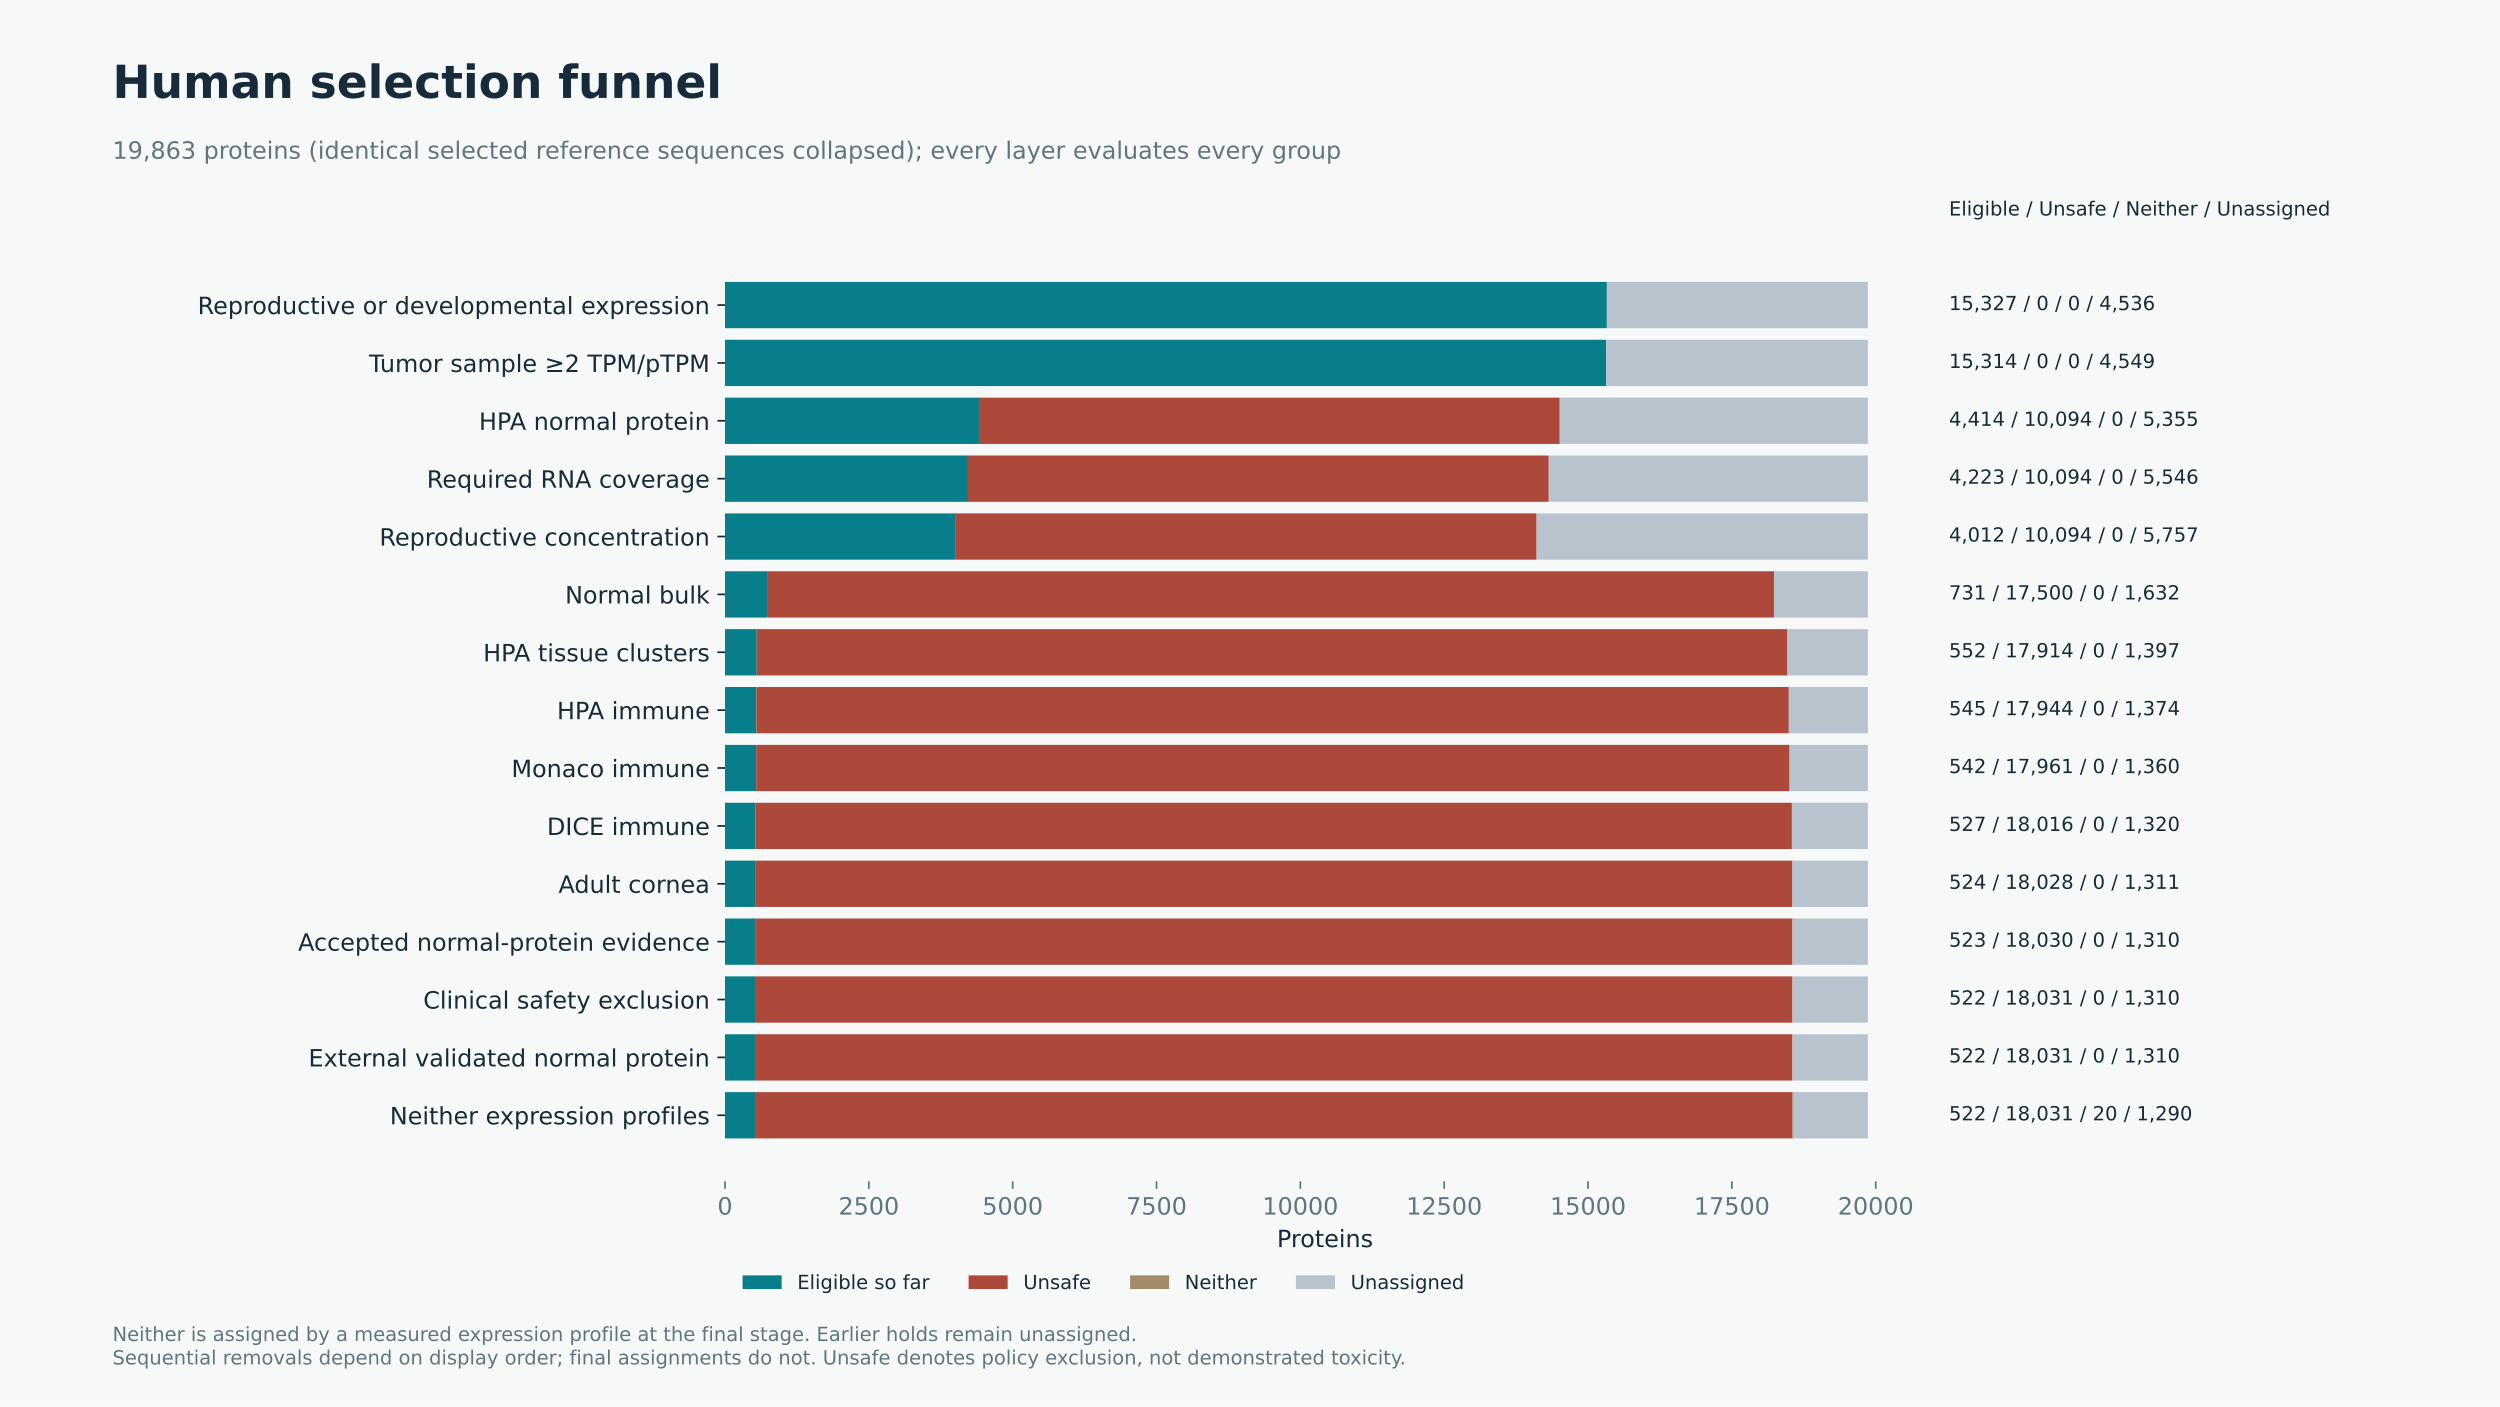
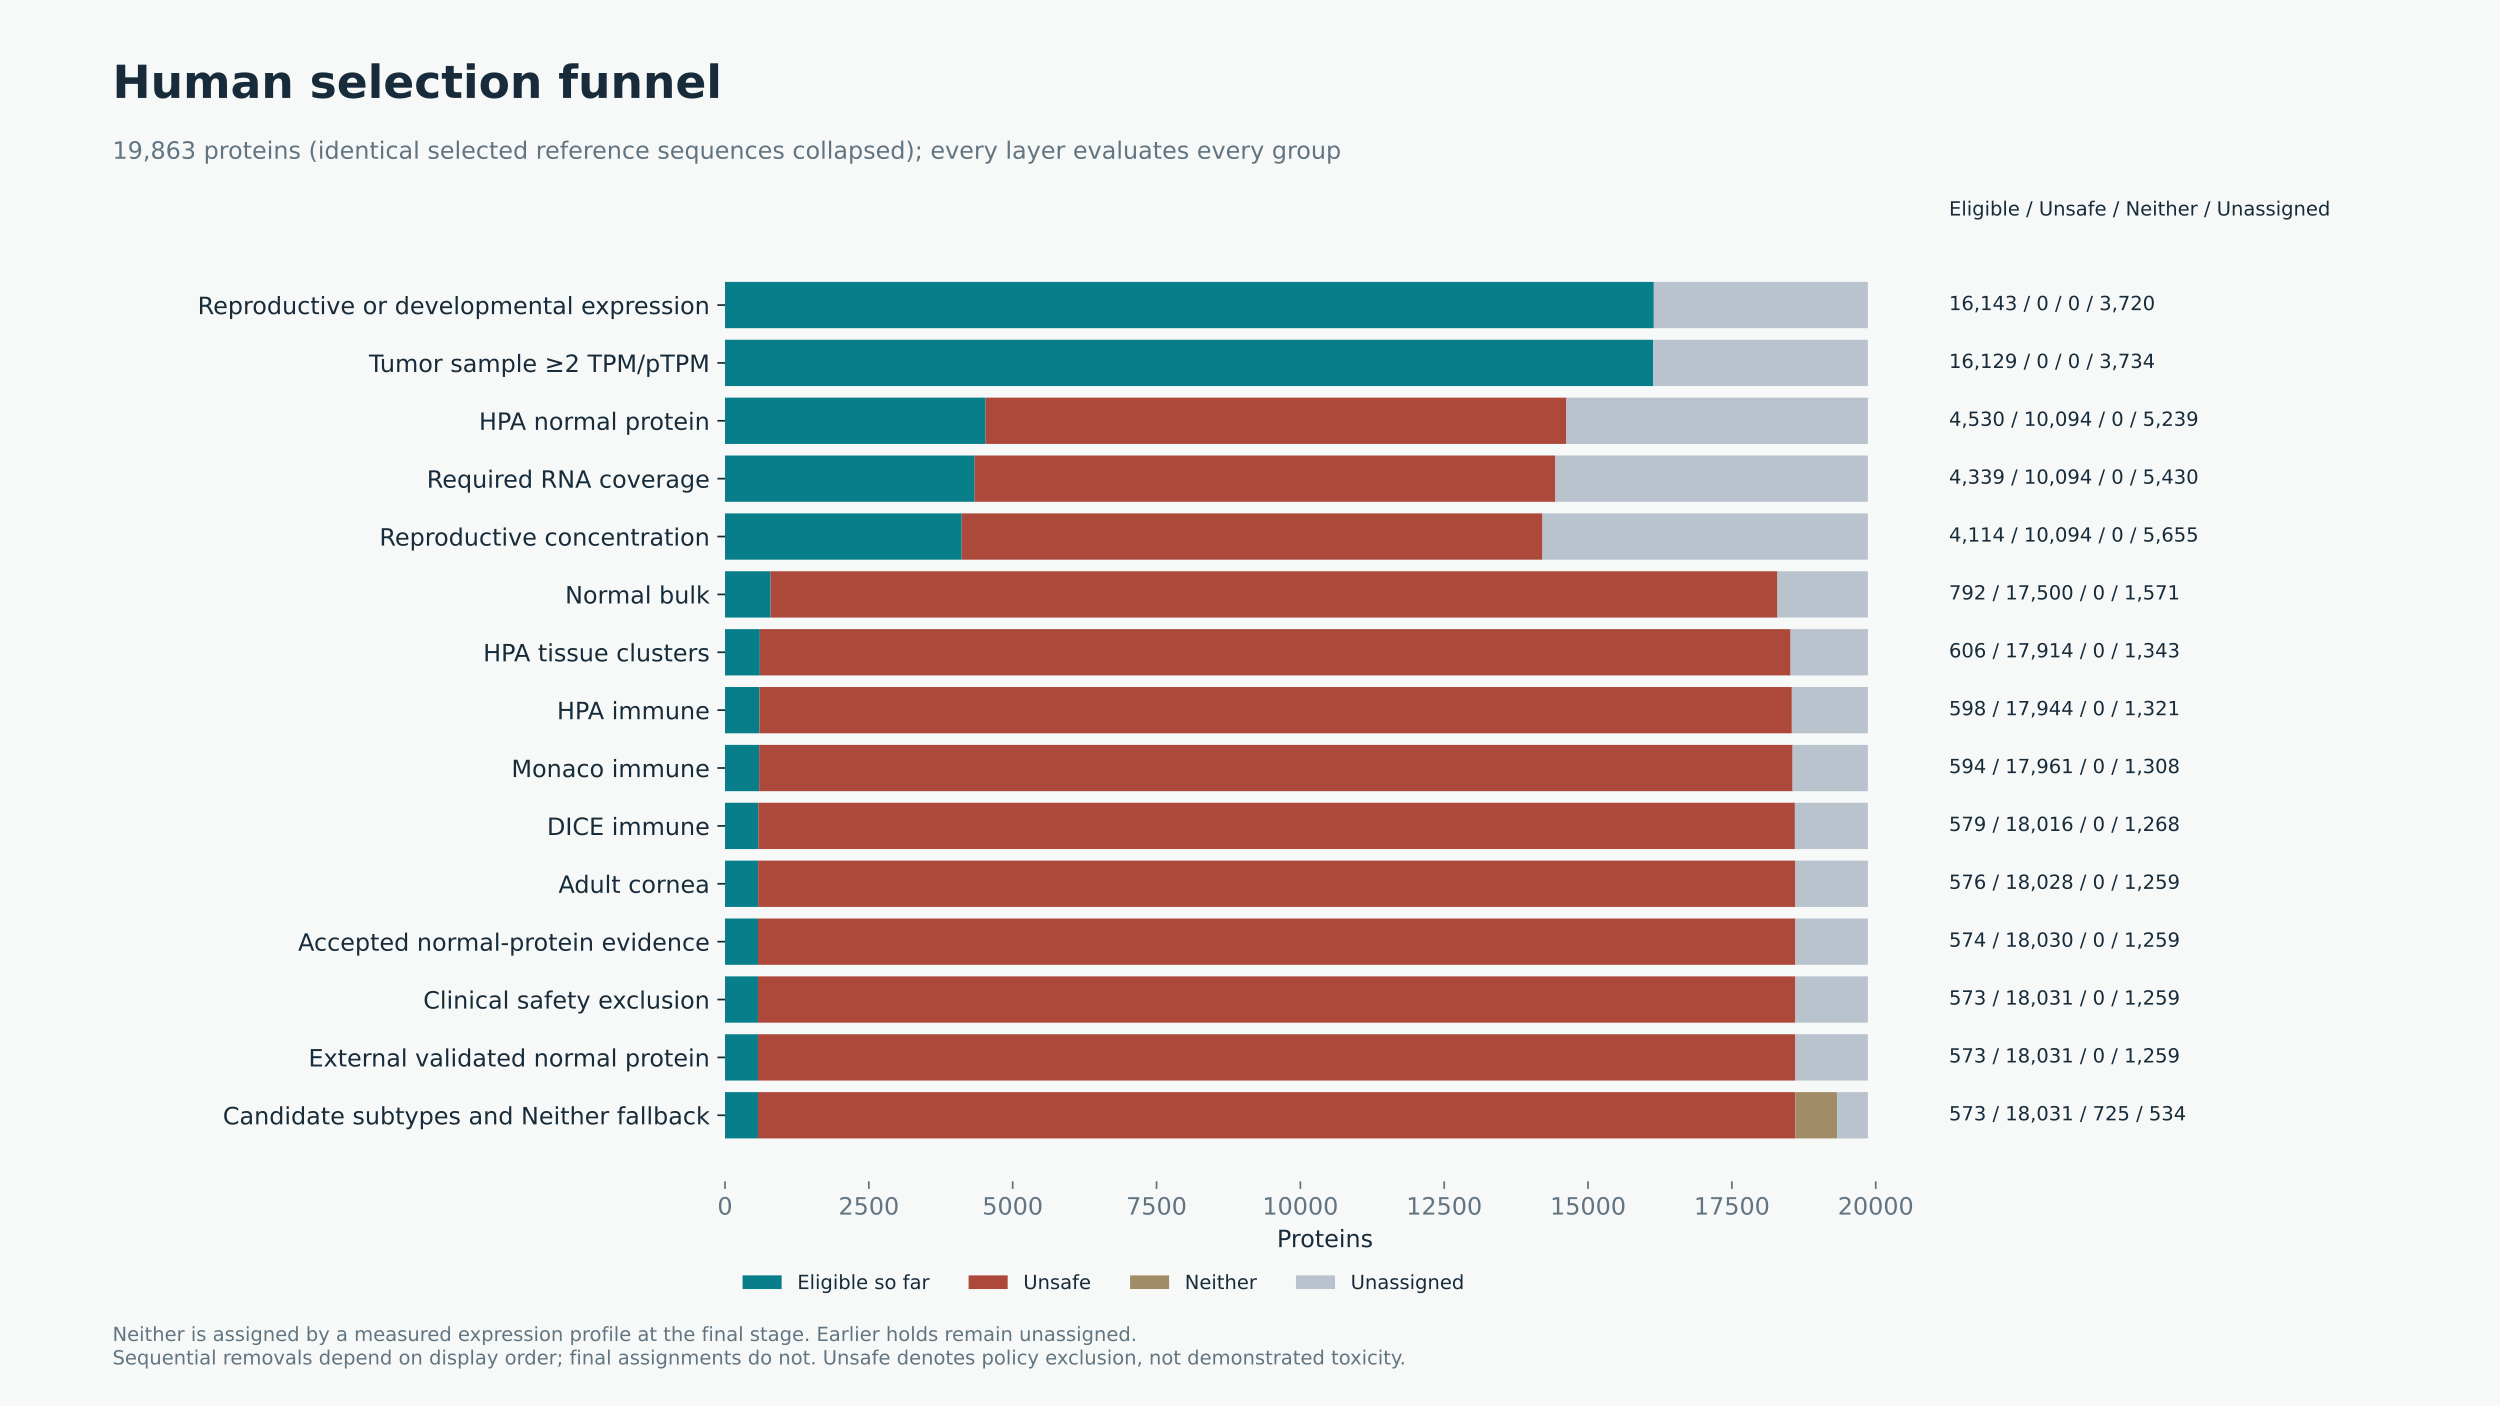
<svg xmlns="http://www.w3.org/2000/svg" xmlns:xlink="http://www.w3.org/1999/xlink" width="1152pt" height="648pt" viewBox="0 0 1152 648" version="1.1">
  <defs>
    <style type="text/css">*{stroke-linejoin: round; stroke-linecap: butt}</style>
  </defs>
  <g id="figure_1">
    <g id="patch_1">
      <path d="M 0 648  L 1152 648  L 1152 0  L 0 0  z " style="fill: #f7f9f8" />
    </g>
    <g id="axes_1">
      <g id="patch_2">
        <path d="M 334.08 544.32  L 887.04 544.32  L 887.04 110.16  L 334.08 110.16  z " style="fill: #f7f9f8" />
      </g>
      <g id="patch_3">
-         <path d="M 334.08 129.895  L 740.445 129.895  L 740.445 151.229  L 334.08 151.229  z " clip-path="url(#p78b7467daa)" style="fill: #087e8b" />
+         <path d="M 334.08 129.895  L 762.08 129.895  L 762.08 151.229  L 334.08 151.229  z " clip-path="url(#p78b7467daa)" style="fill: #087e8b" />
      </g>
      <g id="patch_4">
-         <path d="M 334.08 156.563  L 740.101 156.563  L 740.101 177.897  L 334.08 177.897  z " clip-path="url(#p78b7467daa)" style="fill: #087e8b" />
+         <path d="M 334.08 156.563  L 761.709 156.563  L 761.709 177.897  L 334.08 177.897  z " clip-path="url(#p78b7467daa)" style="fill: #087e8b" />
      </g>
      <g id="patch_5">
-         <path d="M 334.08 183.231  L 451.109 183.231  L 451.109 204.566  L 334.08 204.566  z " clip-path="url(#p78b7467daa)" style="fill: #087e8b" />
+         <path d="M 334.08 183.231  L 454.184 183.231  L 454.184 204.566  L 334.08 204.566  z " clip-path="url(#p78b7467daa)" style="fill: #087e8b" />
      </g>
      <g id="patch_6">
-         <path d="M 334.08 209.899  L 446.045 209.899  L 446.045 231.234  L 334.08 231.234  z " clip-path="url(#p78b7467daa)" style="fill: #087e8b" />
+         <path d="M 334.08 209.899  L 449.12 209.899  L 449.12 231.234  L 334.08 231.234  z " clip-path="url(#p78b7467daa)" style="fill: #087e8b" />
      </g>
      <g id="patch_7">
-         <path d="M 334.08 236.568  L 440.45 236.568  L 440.45 257.902  L 334.08 257.902  z " clip-path="url(#p78b7467daa)" style="fill: #087e8b" />
+         <path d="M 334.08 236.568  L 443.155 236.568  L 443.155 257.902  L 334.08 257.902  z " clip-path="url(#p78b7467daa)" style="fill: #087e8b" />
      </g>
      <g id="patch_8">
-         <path d="M 334.08 263.236  L 353.461 263.236  L 353.461 284.571  L 334.08 284.571  z " clip-path="url(#p78b7467daa)" style="fill: #087e8b" />
+         <path d="M 334.08 263.236  L 355.078 263.236  L 355.078 284.571  L 334.08 284.571  z " clip-path="url(#p78b7467daa)" style="fill: #087e8b" />
      </g>
      <g id="patch_9">
-         <path d="M 334.08 289.904  L 348.715 289.904  L 348.715 311.239  L 334.08 311.239  z " clip-path="url(#p78b7467daa)" style="fill: #087e8b" />
+         <path d="M 334.08 289.904  L 350.147 289.904  L 350.147 311.239  L 334.08 311.239  z " clip-path="url(#p78b7467daa)" style="fill: #087e8b" />
      </g>
      <g id="patch_10">
-         <path d="M 334.08 316.573  L 348.53 316.573  L 348.53 337.907  L 334.08 337.907  z " clip-path="url(#p78b7467daa)" style="fill: #087e8b" />
+         <path d="M 334.08 316.573  L 349.935 316.573  L 349.935 337.907  L 334.08 337.907  z " clip-path="url(#p78b7467daa)" style="fill: #087e8b" />
      </g>
      <g id="patch_11">
-         <path d="M 334.08 343.241  L 348.45 343.241  L 348.45 364.576  L 334.08 364.576  z " clip-path="url(#p78b7467daa)" style="fill: #087e8b" />
+         <path d="M 334.08 343.241  L 349.829 343.241  L 349.829 364.576  L 334.08 364.576  z " clip-path="url(#p78b7467daa)" style="fill: #087e8b" />
      </g>
      <g id="patch_12">
-         <path d="M 334.08 369.909  L 348.052 369.909  L 348.052 391.244  L 334.08 391.244  z " clip-path="url(#p78b7467daa)" style="fill: #087e8b" />
+         <path d="M 334.08 369.909  L 349.431 369.909  L 349.431 391.244  L 334.08 391.244  z " clip-path="url(#p78b7467daa)" style="fill: #087e8b" />
      </g>
      <g id="patch_13">
-         <path d="M 334.08 396.578  L 347.973 396.578  L 347.973 417.912  L 334.08 417.912  z " clip-path="url(#p78b7467daa)" style="fill: #087e8b" />
+         <path d="M 334.08 396.578  L 349.352 396.578  L 349.352 417.912  L 334.08 417.912  z " clip-path="url(#p78b7467daa)" style="fill: #087e8b" />
      </g>
      <g id="patch_14">
-         <path d="M 334.08 423.246  L 347.946 423.246  L 347.946 444.581  L 334.08 444.581  z " clip-path="url(#p78b7467daa)" style="fill: #087e8b" />
+         <path d="M 334.08 423.246  L 349.298 423.246  L 349.298 444.581  L 334.08 444.581  z " clip-path="url(#p78b7467daa)" style="fill: #087e8b" />
      </g>
      <g id="patch_15">
-         <path d="M 334.08 449.914  L 347.92 449.914  L 347.92 471.249  L 334.08 471.249  z " clip-path="url(#p78b7467daa)" style="fill: #087e8b" />
+         <path d="M 334.08 449.914  L 349.272 449.914  L 349.272 471.249  L 334.08 471.249  z " clip-path="url(#p78b7467daa)" style="fill: #087e8b" />
      </g>
      <g id="patch_16">
-         <path d="M 334.08 476.583  L 347.92 476.583  L 347.92 497.917  L 334.08 497.917  z " clip-path="url(#p78b7467daa)" style="fill: #087e8b" />
+         <path d="M 334.08 476.583  L 349.272 476.583  L 349.272 497.917  L 334.08 497.917  z " clip-path="url(#p78b7467daa)" style="fill: #087e8b" />
      </g>
      <g id="patch_17">
-         <path d="M 334.08 503.251  L 347.92 503.251  L 347.92 524.585  L 334.08 524.585  z " clip-path="url(#p78b7467daa)" style="fill: #087e8b" />
+         <path d="M 334.08 503.251  L 349.272 503.251  L 349.272 524.585  L 334.08 524.585  z " clip-path="url(#p78b7467daa)" style="fill: #087e8b" />
      </g>
      <g id="patch_18">
-         <path d="M 740.445 129.895  L 740.445 129.895  L 740.445 151.229  L 740.445 151.229  z " clip-path="url(#p78b7467daa)" style="fill: #ac493b" />
+         <path d="M 762.08 129.895  L 762.08 129.895  L 762.08 151.229  L 762.08 151.229  z " clip-path="url(#p78b7467daa)" style="fill: #ac493b" />
      </g>
      <g id="patch_19">
-         <path d="M 740.101 156.563  L 740.101 156.563  L 740.101 177.897  L 740.101 177.897  z " clip-path="url(#p78b7467daa)" style="fill: #ac493b" />
+         <path d="M 761.709 156.563  L 761.709 156.563  L 761.709 177.897  L 761.709 177.897  z " clip-path="url(#p78b7467daa)" style="fill: #ac493b" />
      </g>
      <g id="patch_20">
-         <path d="M 451.109 183.231  L 718.731 183.231  L 718.731 204.566  L 451.109 204.566  z " clip-path="url(#p78b7467daa)" style="fill: #ac493b" />
+         <path d="M 454.184 183.231  L 721.807 183.231  L 721.807 204.566  L 454.184 204.566  z " clip-path="url(#p78b7467daa)" style="fill: #ac493b" />
      </g>
      <g id="patch_21">
-         <path d="M 446.045 209.899  L 713.667 209.899  L 713.667 231.234  L 446.045 231.234  z " clip-path="url(#p78b7467daa)" style="fill: #ac493b" />
+         <path d="M 449.12 209.899  L 716.743 209.899  L 716.743 231.234  L 449.12 231.234  z " clip-path="url(#p78b7467daa)" style="fill: #ac493b" />
      </g>
      <g id="patch_22">
-         <path d="M 440.45 236.568  L 708.073 236.568  L 708.073 257.902  L 440.45 257.902  z " clip-path="url(#p78b7467daa)" style="fill: #ac493b" />
+         <path d="M 443.155 236.568  L 710.777 236.568  L 710.777 257.902  L 443.155 257.902  z " clip-path="url(#p78b7467daa)" style="fill: #ac493b" />
      </g>
      <g id="patch_23">
-         <path d="M 353.461 263.236  L 817.439 263.236  L 817.439 284.571  L 353.461 284.571  z " clip-path="url(#p78b7467daa)" style="fill: #ac493b" />
+         <path d="M 355.078 263.236  L 819.057 263.236  L 819.057 284.571  L 355.078 284.571  z " clip-path="url(#p78b7467daa)" style="fill: #ac493b" />
      </g>
      <g id="patch_24">
-         <path d="M 348.715 289.904  L 823.67 289.904  L 823.67 311.239  L 348.715 311.239  z " clip-path="url(#p78b7467daa)" style="fill: #ac493b" />
+         <path d="M 350.147 289.904  L 825.102 289.904  L 825.102 311.239  L 350.147 311.239  z " clip-path="url(#p78b7467daa)" style="fill: #ac493b" />
      </g>
      <g id="patch_25">
-         <path d="M 348.53 316.573  L 824.28 316.573  L 824.28 337.907  L 348.53 337.907  z " clip-path="url(#p78b7467daa)" style="fill: #ac493b" />
+         <path d="M 349.935 316.573  L 825.685 316.573  L 825.685 337.907  L 349.935 337.907  z " clip-path="url(#p78b7467daa)" style="fill: #ac493b" />
      </g>
      <g id="patch_26">
-         <path d="M 348.45 343.241  L 824.651 343.241  L 824.651 364.576  L 348.45 364.576  z " clip-path="url(#p78b7467daa)" style="fill: #ac493b" />
+         <path d="M 349.829 343.241  L 826.03 343.241  L 826.03 364.576  L 349.829 364.576  z " clip-path="url(#p78b7467daa)" style="fill: #ac493b" />
      </g>
      <g id="patch_27">
-         <path d="M 348.052 369.909  L 825.711 369.909  L 825.711 391.244  L 348.052 391.244  z " clip-path="url(#p78b7467daa)" style="fill: #ac493b" />
+         <path d="M 349.431 369.909  L 827.09 369.909  L 827.09 391.244  L 349.431 391.244  z " clip-path="url(#p78b7467daa)" style="fill: #ac493b" />
      </g>
      <g id="patch_28">
-         <path d="M 347.973 396.578  L 825.95 396.578  L 825.95 417.912  L 347.973 417.912  z " clip-path="url(#p78b7467daa)" style="fill: #ac493b" />
+         <path d="M 349.352 396.578  L 827.329 396.578  L 827.329 417.912  L 349.352 417.912  z " clip-path="url(#p78b7467daa)" style="fill: #ac493b" />
      </g>
      <g id="patch_29">
-         <path d="M 347.946 423.246  L 825.976 423.246  L 825.976 444.581  L 347.946 444.581  z " clip-path="url(#p78b7467daa)" style="fill: #ac493b" />
+         <path d="M 349.298 423.246  L 827.329 423.246  L 827.329 444.581  L 349.298 444.581  z " clip-path="url(#p78b7467daa)" style="fill: #ac493b" />
      </g>
      <g id="patch_30">
-         <path d="M 347.92 449.914  L 825.976 449.914  L 825.976 471.249  L 347.92 471.249  z " clip-path="url(#p78b7467daa)" style="fill: #ac493b" />
+         <path d="M 349.272 449.914  L 827.329 449.914  L 827.329 471.249  L 349.272 471.249  z " clip-path="url(#p78b7467daa)" style="fill: #ac493b" />
      </g>
      <g id="patch_31">
-         <path d="M 347.92 476.583  L 825.976 476.583  L 825.976 497.917  L 347.92 497.917  z " clip-path="url(#p78b7467daa)" style="fill: #ac493b" />
+         <path d="M 349.272 476.583  L 827.329 476.583  L 827.329 497.917  L 349.272 497.917  z " clip-path="url(#p78b7467daa)" style="fill: #ac493b" />
      </g>
      <g id="patch_32">
-         <path d="M 347.92 503.251  L 825.976 503.251  L 825.976 524.585  L 347.92 524.585  z " clip-path="url(#p78b7467daa)" style="fill: #ac493b" />
+         <path d="M 349.272 503.251  L 827.329 503.251  L 827.329 524.585  L 349.272 524.585  z " clip-path="url(#p78b7467daa)" style="fill: #ac493b" />
      </g>
      <g id="patch_33">
-         <path d="M 740.445 129.895  L 740.445 129.895  L 740.445 151.229  L 740.445 151.229  z " clip-path="url(#p78b7467daa)" style="fill: #a28c68" />
+         <path d="M 762.08 129.895  L 762.08 129.895  L 762.08 151.229  L 762.08 151.229  z " clip-path="url(#p78b7467daa)" style="fill: #a28c68" />
      </g>
      <g id="patch_34">
-         <path d="M 740.101 156.563  L 740.101 156.563  L 740.101 177.897  L 740.101 177.897  z " clip-path="url(#p78b7467daa)" style="fill: #a28c68" />
+         <path d="M 761.709 156.563  L 761.709 156.563  L 761.709 177.897  L 761.709 177.897  z " clip-path="url(#p78b7467daa)" style="fill: #a28c68" />
      </g>
      <g id="patch_35">
-         <path d="M 718.731 183.231  L 718.731 183.231  L 718.731 204.566  L 718.731 204.566  z " clip-path="url(#p78b7467daa)" style="fill: #a28c68" />
+         <path d="M 721.807 183.231  L 721.807 183.231  L 721.807 204.566  L 721.807 204.566  z " clip-path="url(#p78b7467daa)" style="fill: #a28c68" />
      </g>
      <g id="patch_36">
-         <path d="M 713.667 209.899  L 713.667 209.899  L 713.667 231.234  L 713.667 231.234  z " clip-path="url(#p78b7467daa)" style="fill: #a28c68" />
+         <path d="M 716.743 209.899  L 716.743 209.899  L 716.743 231.234  L 716.743 231.234  z " clip-path="url(#p78b7467daa)" style="fill: #a28c68" />
      </g>
      <g id="patch_37">
-         <path d="M 708.073 236.568  L 708.073 236.568  L 708.073 257.902  L 708.073 257.902  z " clip-path="url(#p78b7467daa)" style="fill: #a28c68" />
+         <path d="M 710.777 236.568  L 710.777 236.568  L 710.777 257.902  L 710.777 257.902  z " clip-path="url(#p78b7467daa)" style="fill: #a28c68" />
      </g>
      <g id="patch_38">
-         <path d="M 817.439 263.236  L 817.439 263.236  L 817.439 284.571  L 817.439 284.571  z " clip-path="url(#p78b7467daa)" style="fill: #a28c68" />
+         <path d="M 819.057 263.236  L 819.057 263.236  L 819.057 284.571  L 819.057 284.571  z " clip-path="url(#p78b7467daa)" style="fill: #a28c68" />
      </g>
      <g id="patch_39">
-         <path d="M 823.67 289.904  L 823.67 289.904  L 823.67 311.239  L 823.67 311.239  z " clip-path="url(#p78b7467daa)" style="fill: #a28c68" />
+         <path d="M 825.102 289.904  L 825.102 289.904  L 825.102 311.239  L 825.102 311.239  z " clip-path="url(#p78b7467daa)" style="fill: #a28c68" />
      </g>
      <g id="patch_40">
-         <path d="M 824.28 316.573  L 824.28 316.573  L 824.28 337.907  L 824.28 337.907  z " clip-path="url(#p78b7467daa)" style="fill: #a28c68" />
+         <path d="M 825.685 316.573  L 825.685 316.573  L 825.685 337.907  L 825.685 337.907  z " clip-path="url(#p78b7467daa)" style="fill: #a28c68" />
      </g>
      <g id="patch_41">
-         <path d="M 824.651 343.241  L 824.651 343.241  L 824.651 364.576  L 824.651 364.576  z " clip-path="url(#p78b7467daa)" style="fill: #a28c68" />
+         <path d="M 826.03 343.241  L 826.03 343.241  L 826.03 364.576  L 826.03 364.576  z " clip-path="url(#p78b7467daa)" style="fill: #a28c68" />
      </g>
      <g id="patch_42">
-         <path d="M 825.711 369.909  L 825.711 369.909  L 825.711 391.244  L 825.711 391.244  z " clip-path="url(#p78b7467daa)" style="fill: #a28c68" />
+         <path d="M 827.09 369.909  L 827.09 369.909  L 827.09 391.244  L 827.09 391.244  z " clip-path="url(#p78b7467daa)" style="fill: #a28c68" />
      </g>
      <g id="patch_43">
-         <path d="M 825.95 396.578  L 825.95 396.578  L 825.95 417.912  L 825.95 417.912  z " clip-path="url(#p78b7467daa)" style="fill: #a28c68" />
+         <path d="M 827.329 396.578  L 827.329 396.578  L 827.329 417.912  L 827.329 417.912  z " clip-path="url(#p78b7467daa)" style="fill: #a28c68" />
      </g>
      <g id="patch_44">
-         <path d="M 825.976 423.246  L 825.976 423.246  L 825.976 444.581  L 825.976 444.581  z " clip-path="url(#p78b7467daa)" style="fill: #a28c68" />
+         <path d="M 827.329 423.246  L 827.329 423.246  L 827.329 444.581  L 827.329 444.581  z " clip-path="url(#p78b7467daa)" style="fill: #a28c68" />
      </g>
      <g id="patch_45">
-         <path d="M 825.976 449.914  L 825.976 449.914  L 825.976 471.249  L 825.976 471.249  z " clip-path="url(#p78b7467daa)" style="fill: #a28c68" />
+         <path d="M 827.329 449.914  L 827.329 449.914  L 827.329 471.249  L 827.329 471.249  z " clip-path="url(#p78b7467daa)" style="fill: #a28c68" />
      </g>
      <g id="patch_46">
-         <path d="M 825.976 476.583  L 825.976 476.583  L 825.976 497.917  L 825.976 497.917  z " clip-path="url(#p78b7467daa)" style="fill: #a28c68" />
+         <path d="M 827.329 476.583  L 827.329 476.583  L 827.329 497.917  L 827.329 497.917  z " clip-path="url(#p78b7467daa)" style="fill: #a28c68" />
      </g>
      <g id="patch_47">
-         <path d="M 825.976 503.251  L 826.507 503.251  L 826.507 524.585  L 825.976 524.585  z " clip-path="url(#p78b7467daa)" style="fill: #a28c68" />
+         <path d="M 827.329 503.251  L 846.551 503.251  L 846.551 524.585  L 827.329 524.585  z " clip-path="url(#p78b7467daa)" style="fill: #a28c68" />
      </g>
      <g id="patch_48">
-         <path d="M 740.445 129.895  L 860.709 129.895  L 860.709 151.229  L 740.445 151.229  z " clip-path="url(#p78b7467daa)" style="fill: #b9c3cd" />
+         <path d="M 762.08 129.895  L 860.709 129.895  L 860.709 151.229  L 762.08 151.229  z " clip-path="url(#p78b7467daa)" style="fill: #b9c3cd" />
      </g>
      <g id="patch_49">
-         <path d="M 740.101 156.563  L 860.709 156.563  L 860.709 177.897  L 740.101 177.897  z " clip-path="url(#p78b7467daa)" style="fill: #b9c3cd" />
+         <path d="M 761.709 156.563  L 860.709 156.563  L 860.709 177.897  L 761.709 177.897  z " clip-path="url(#p78b7467daa)" style="fill: #b9c3cd" />
      </g>
      <g id="patch_50">
-         <path d="M 718.731 183.231  L 860.709 183.231  L 860.709 204.566  L 718.731 204.566  z " clip-path="url(#p78b7467daa)" style="fill: #b9c3cd" />
+         <path d="M 721.807 183.231  L 860.709 183.231  L 860.709 204.566  L 721.807 204.566  z " clip-path="url(#p78b7467daa)" style="fill: #b9c3cd" />
      </g>
      <g id="patch_51">
-         <path d="M 713.667 209.899  L 860.709 209.899  L 860.709 231.234  L 713.667 231.234  z " clip-path="url(#p78b7467daa)" style="fill: #b9c3cd" />
+         <path d="M 716.743 209.899  L 860.709 209.899  L 860.709 231.234  L 716.743 231.234  z " clip-path="url(#p78b7467daa)" style="fill: #b9c3cd" />
      </g>
      <g id="patch_52">
-         <path d="M 708.073 236.568  L 860.709 236.568  L 860.709 257.902  L 708.073 257.902  z " clip-path="url(#p78b7467daa)" style="fill: #b9c3cd" />
+         <path d="M 710.777 236.568  L 860.709 236.568  L 860.709 257.902  L 710.777 257.902  z " clip-path="url(#p78b7467daa)" style="fill: #b9c3cd" />
      </g>
      <g id="patch_53">
-         <path d="M 817.439 263.236  L 860.709 263.236  L 860.709 284.571  L 817.439 284.571  z " clip-path="url(#p78b7467daa)" style="fill: #b9c3cd" />
+         <path d="M 819.057 263.236  L 860.709 263.236  L 860.709 284.571  L 819.057 284.571  z " clip-path="url(#p78b7467daa)" style="fill: #b9c3cd" />
      </g>
      <g id="patch_54">
-         <path d="M 823.67 289.904  L 860.709 289.904  L 860.709 311.239  L 823.67 311.239  z " clip-path="url(#p78b7467daa)" style="fill: #b9c3cd" />
+         <path d="M 825.102 289.904  L 860.709 289.904  L 860.709 311.239  L 825.102 311.239  z " clip-path="url(#p78b7467daa)" style="fill: #b9c3cd" />
      </g>
      <g id="patch_55">
-         <path d="M 824.28 316.573  L 860.709 316.573  L 860.709 337.907  L 824.28 337.907  z " clip-path="url(#p78b7467daa)" style="fill: #b9c3cd" />
+         <path d="M 825.685 316.573  L 860.709 316.573  L 860.709 337.907  L 825.685 337.907  z " clip-path="url(#p78b7467daa)" style="fill: #b9c3cd" />
      </g>
      <g id="patch_56">
-         <path d="M 824.651 343.241  L 860.709 343.241  L 860.709 364.576  L 824.651 364.576  z " clip-path="url(#p78b7467daa)" style="fill: #b9c3cd" />
+         <path d="M 826.03 343.241  L 860.709 343.241  L 860.709 364.576  L 826.03 364.576  z " clip-path="url(#p78b7467daa)" style="fill: #b9c3cd" />
      </g>
      <g id="patch_57">
-         <path d="M 825.711 369.909  L 860.709 369.909  L 860.709 391.244  L 825.711 391.244  z " clip-path="url(#p78b7467daa)" style="fill: #b9c3cd" />
+         <path d="M 827.09 369.909  L 860.709 369.909  L 860.709 391.244  L 827.09 391.244  z " clip-path="url(#p78b7467daa)" style="fill: #b9c3cd" />
      </g>
      <g id="patch_58">
-         <path d="M 825.95 396.578  L 860.709 396.578  L 860.709 417.912  L 825.95 417.912  z " clip-path="url(#p78b7467daa)" style="fill: #b9c3cd" />
+         <path d="M 827.329 396.578  L 860.709 396.578  L 860.709 417.912  L 827.329 417.912  z " clip-path="url(#p78b7467daa)" style="fill: #b9c3cd" />
      </g>
      <g id="patch_59">
-         <path d="M 825.976 423.246  L 860.709 423.246  L 860.709 444.581  L 825.976 444.581  z " clip-path="url(#p78b7467daa)" style="fill: #b9c3cd" />
+         <path d="M 827.329 423.246  L 860.709 423.246  L 860.709 444.581  L 827.329 444.581  z " clip-path="url(#p78b7467daa)" style="fill: #b9c3cd" />
      </g>
      <g id="patch_60">
-         <path d="M 825.976 449.914  L 860.709 449.914  L 860.709 471.249  L 825.976 471.249  z " clip-path="url(#p78b7467daa)" style="fill: #b9c3cd" />
+         <path d="M 827.329 449.914  L 860.709 449.914  L 860.709 471.249  L 827.329 471.249  z " clip-path="url(#p78b7467daa)" style="fill: #b9c3cd" />
      </g>
      <g id="patch_61">
-         <path d="M 825.976 476.583  L 860.709 476.583  L 860.709 497.917  L 825.976 497.917  z " clip-path="url(#p78b7467daa)" style="fill: #b9c3cd" />
+         <path d="M 827.329 476.583  L 860.709 476.583  L 860.709 497.917  L 827.329 497.917  z " clip-path="url(#p78b7467daa)" style="fill: #b9c3cd" />
      </g>
      <g id="patch_62">
-         <path d="M 826.507 503.251  L 860.709 503.251  L 860.709 524.585  L 826.507 524.585  z " clip-path="url(#p78b7467daa)" style="fill: #b9c3cd" />
+         <path d="M 846.551 503.251  L 860.709 503.251  L 860.709 524.585  L 846.551 524.585  z " clip-path="url(#p78b7467daa)" style="fill: #b9c3cd" />
      </g>
      <g id="matplotlib.axis_1">
        <g id="xtick_1">
          <g id="line2d_1">
            <defs>
              <path id="m81388877d2" d="M 0 0  L 0 3.5  " style="stroke: #617481; stroke-width: 0.8" />
            </defs>
            <g>
              <use xlink:href="#m81388877d2" x="334.08" y="544.32" style="fill: #617481; stroke: #617481; stroke-width: 0.8" />
            </g>
          </g>
          <g id="text_1">
            <text style="font-size: 11px; font-family: 'DejaVu Sans'; text-anchor: middle; fill: #617481" x="334.08" y="559.677" transform="rotate(-0 334.08 559.6774)">0</text>
          </g>
        </g>
        <g id="xtick_2">
          <g id="line2d_2">
            <g>
              <use xlink:href="#m81388877d2" x="400.363" y="544.32" style="fill: #617481; stroke: #617481; stroke-width: 0.8" />
            </g>
          </g>
          <g id="text_2">
            <text style="font-size: 11px; font-family: 'DejaVu Sans'; text-anchor: middle; fill: #617481" x="400.363" y="559.677" transform="rotate(-0 400.3626 559.6774)">2500</text>
          </g>
        </g>
        <g id="xtick_3">
          <g id="line2d_3">
            <g>
              <use xlink:href="#m81388877d2" x="466.645" y="544.32" style="fill: #617481; stroke: #617481; stroke-width: 0.8" />
            </g>
          </g>
          <g id="text_3">
            <text style="font-size: 11px; font-family: 'DejaVu Sans'; text-anchor: middle; fill: #617481" x="466.645" y="559.677" transform="rotate(-0 466.6452 559.6774)">5000</text>
          </g>
        </g>
        <g id="xtick_4">
          <g id="line2d_4">
            <g>
              <use xlink:href="#m81388877d2" x="532.928" y="544.32" style="fill: #617481; stroke: #617481; stroke-width: 0.8" />
            </g>
          </g>
          <g id="text_4">
            <text style="font-size: 11px; font-family: 'DejaVu Sans'; text-anchor: middle; fill: #617481" x="532.928" y="559.677" transform="rotate(-0 532.9278 559.6774)">7500</text>
          </g>
        </g>
        <g id="xtick_5">
          <g id="line2d_5">
            <g>
              <use xlink:href="#m81388877d2" x="599.21" y="544.32" style="fill: #617481; stroke: #617481; stroke-width: 0.8" />
            </g>
          </g>
          <g id="text_5">
            <text style="font-size: 11px; font-family: 'DejaVu Sans'; text-anchor: middle; fill: #617481" x="599.21" y="559.677" transform="rotate(-0 599.2104 559.6774)">10000</text>
          </g>
        </g>
        <g id="xtick_6">
          <g id="line2d_6">
            <g>
              <use xlink:href="#m81388877d2" x="665.493" y="544.32" style="fill: #617481; stroke: #617481; stroke-width: 0.8" />
            </g>
          </g>
          <g id="text_6">
            <text style="font-size: 11px; font-family: 'DejaVu Sans'; text-anchor: middle; fill: #617481" x="665.493" y="559.677" transform="rotate(-0 665.493 559.6774)">12500</text>
          </g>
        </g>
        <g id="xtick_7">
          <g id="line2d_7">
            <g>
              <use xlink:href="#m81388877d2" x="731.776" y="544.32" style="fill: #617481; stroke: #617481; stroke-width: 0.8" />
            </g>
          </g>
          <g id="text_7">
            <text style="font-size: 11px; font-family: 'DejaVu Sans'; text-anchor: middle; fill: #617481" x="731.776" y="559.677" transform="rotate(-0 731.7756 559.6774)">15000</text>
          </g>
        </g>
        <g id="xtick_8">
          <g id="line2d_8">
            <g>
              <use xlink:href="#m81388877d2" x="798.058" y="544.32" style="fill: #617481; stroke: #617481; stroke-width: 0.8" />
            </g>
          </g>
          <g id="text_8">
            <text style="font-size: 11px; font-family: 'DejaVu Sans'; text-anchor: middle; fill: #617481" x="798.058" y="559.677" transform="rotate(-0 798.0583 559.6774)">17500</text>
          </g>
        </g>
        <g id="xtick_9">
          <g id="line2d_9">
            <g>
              <use xlink:href="#m81388877d2" x="864.341" y="544.32" style="fill: #617481; stroke: #617481; stroke-width: 0.8" />
            </g>
          </g>
          <g id="text_9">
            <text style="font-size: 11px; font-family: 'DejaVu Sans'; text-anchor: middle; fill: #617481" x="864.341" y="559.677" transform="rotate(-0 864.3409 559.6774)">20000</text>
          </g>
        </g>
        <g id="text_10">
          <text style="font-size: 11px; font-family: 'DejaVu Sans'; text-anchor: middle; fill: #172b3a" x="610.56" y="574.678" transform="rotate(-0 610.56 574.6783)">Proteins</text>
        </g>
      </g>
      <g id="matplotlib.axis_2">
        <g id="ytick_1">
          <g id="line2d_10">
            <defs>
              <path id="m4f1054540c" d="M 0 0  L -3.5 0  " style="stroke: #172b3a; stroke-width: 0.8" />
            </defs>
            <g>
              <use xlink:href="#m4f1054540c" x="334.08" y="140.562" style="fill: #172b3a; stroke: #172b3a; stroke-width: 0.8" />
            </g>
          </g>
          <g id="text_11">
            <text style="font-size: 11px; font-family: 'DejaVu Sans'; text-anchor: end; fill: #172b3a" x="327.08" y="144.741" transform="rotate(-0 327.08 144.741)">Reproductive or developmental expression</text>
          </g>
        </g>
        <g id="ytick_2">
          <g id="line2d_11">
            <g>
              <use xlink:href="#m4f1054540c" x="334.08" y="167.23" style="fill: #172b3a; stroke: #172b3a; stroke-width: 0.8" />
            </g>
          </g>
          <g id="text_12">
            <text style="font-size: 11px; font-family: 'DejaVu Sans'; text-anchor: end; fill: #172b3a" x="327.08" y="171.409" transform="rotate(-0 327.08 171.4093)">Tumor sample ≥2 TPM/pTPM</text>
          </g>
        </g>
        <g id="ytick_3">
          <g id="line2d_12">
            <g>
              <use xlink:href="#m4f1054540c" x="334.08" y="193.898" style="fill: #172b3a; stroke: #172b3a; stroke-width: 0.8" />
            </g>
          </g>
          <g id="text_13">
            <text style="font-size: 11px; font-family: 'DejaVu Sans'; text-anchor: end; fill: #172b3a" x="327.08" y="198.078" transform="rotate(-0 327.08 198.0776)">HPA normal protein</text>
          </g>
        </g>
        <g id="ytick_4">
          <g id="line2d_13">
            <g>
              <use xlink:href="#m4f1054540c" x="334.08" y="220.567" style="fill: #172b3a; stroke: #172b3a; stroke-width: 0.8" />
            </g>
          </g>
          <g id="text_14">
            <text style="font-size: 11px; font-family: 'DejaVu Sans'; text-anchor: end; fill: #172b3a" x="327.08" y="224.746" transform="rotate(-0 327.08 224.7459)">Required RNA coverage</text>
          </g>
        </g>
        <g id="ytick_5">
          <g id="line2d_14">
            <g>
              <use xlink:href="#m4f1054540c" x="334.08" y="247.235" style="fill: #172b3a; stroke: #172b3a; stroke-width: 0.8" />
            </g>
          </g>
          <g id="text_15">
            <text style="font-size: 11px; font-family: 'DejaVu Sans'; text-anchor: end; fill: #172b3a" x="327.08" y="251.414" transform="rotate(-0 327.08 251.4142)">Reproductive concentration</text>
          </g>
        </g>
        <g id="ytick_6">
          <g id="line2d_15">
            <g>
              <use xlink:href="#m4f1054540c" x="334.08" y="273.903" style="fill: #172b3a; stroke: #172b3a; stroke-width: 0.8" />
            </g>
          </g>
          <g id="text_16">
            <text style="font-size: 11px; font-family: 'DejaVu Sans'; text-anchor: end; fill: #172b3a" x="327.08" y="278.083" transform="rotate(-0 327.08 278.0825)">Normal bulk</text>
          </g>
        </g>
        <g id="ytick_7">
          <g id="line2d_16">
            <g>
              <use xlink:href="#m4f1054540c" x="334.08" y="300.572" style="fill: #172b3a; stroke: #172b3a; stroke-width: 0.8" />
            </g>
          </g>
          <g id="text_17">
            <text style="font-size: 11px; font-family: 'DejaVu Sans'; text-anchor: end; fill: #172b3a" x="327.08" y="304.751" transform="rotate(-0 327.08 304.7508)">HPA tissue clusters</text>
          </g>
        </g>
        <g id="ytick_8">
          <g id="line2d_17">
            <g>
              <use xlink:href="#m4f1054540c" x="334.08" y="327.24" style="fill: #172b3a; stroke: #172b3a; stroke-width: 0.8" />
            </g>
          </g>
          <g id="text_18">
            <text style="font-size: 11px; font-family: 'DejaVu Sans'; text-anchor: end; fill: #172b3a" x="327.08" y="331.419" transform="rotate(-0 327.08 331.4191)">HPA immune</text>
          </g>
        </g>
        <g id="ytick_9">
          <g id="line2d_18">
            <g>
              <use xlink:href="#m4f1054540c" x="334.08" y="353.908" style="fill: #172b3a; stroke: #172b3a; stroke-width: 0.8" />
            </g>
          </g>
          <g id="text_19">
            <text style="font-size: 11px; font-family: 'DejaVu Sans'; text-anchor: end; fill: #172b3a" x="327.08" y="358.087" transform="rotate(-0 327.08 358.0874)">Monaco immune</text>
          </g>
        </g>
        <g id="ytick_10">
          <g id="line2d_19">
            <g>
              <use xlink:href="#m4f1054540c" x="334.08" y="380.577" style="fill: #172b3a; stroke: #172b3a; stroke-width: 0.8" />
            </g>
          </g>
          <g id="text_20">
            <text style="font-size: 11px; font-family: 'DejaVu Sans'; text-anchor: end; fill: #172b3a" x="327.08" y="384.756" transform="rotate(-0 327.08 384.7557)">DICE immune</text>
          </g>
        </g>
        <g id="ytick_11">
          <g id="line2d_20">
            <g>
              <use xlink:href="#m4f1054540c" x="334.08" y="407.245" style="fill: #172b3a; stroke: #172b3a; stroke-width: 0.8" />
            </g>
          </g>
          <g id="text_21">
            <text style="font-size: 11px; font-family: 'DejaVu Sans'; text-anchor: end; fill: #172b3a" x="327.08" y="411.424" transform="rotate(-0 327.08 411.4241)">Adult cornea</text>
          </g>
        </g>
        <g id="ytick_12">
          <g id="line2d_21">
            <g>
              <use xlink:href="#m4f1054540c" x="334.08" y="433.913" style="fill: #172b3a; stroke: #172b3a; stroke-width: 0.8" />
            </g>
          </g>
          <g id="text_22">
            <text style="font-size: 11px; font-family: 'DejaVu Sans'; text-anchor: end; fill: #172b3a" x="327.08" y="438.092" transform="rotate(-0 327.08 438.0924)">Accepted normal-protein evidence</text>
          </g>
        </g>
        <g id="ytick_13">
          <g id="line2d_22">
            <g>
              <use xlink:href="#m4f1054540c" x="334.08" y="460.582" style="fill: #172b3a; stroke: #172b3a; stroke-width: 0.8" />
            </g>
          </g>
          <g id="text_23">
            <text style="font-size: 11px; font-family: 'DejaVu Sans'; text-anchor: end; fill: #172b3a" x="327.08" y="464.761" transform="rotate(-0 327.08 464.7607)">Clinical safety exclusion</text>
          </g>
        </g>
        <g id="ytick_14">
          <g id="line2d_23">
            <g>
              <use xlink:href="#m4f1054540c" x="334.08" y="487.25" style="fill: #172b3a; stroke: #172b3a; stroke-width: 0.8" />
            </g>
          </g>
          <g id="text_24">
            <text style="font-size: 11px; font-family: 'DejaVu Sans'; text-anchor: end; fill: #172b3a" x="327.08" y="491.429" transform="rotate(-0 327.08 491.429)">External validated normal protein</text>
          </g>
        </g>
        <g id="ytick_15">
          <g id="line2d_24">
            <g>
              <use xlink:href="#m4f1054540c" x="334.08" y="513.918" style="fill: #172b3a; stroke: #172b3a; stroke-width: 0.8" />
            </g>
          </g>
          <g id="text_25">
-             <text style="font-size: 11px; font-family: 'DejaVu Sans'; text-anchor: end; fill: #172b3a" x="327.08" y="518.097" transform="rotate(-0 327.08 518.0973)">Neither expression profiles</text>
+             <text style="font-size: 11px; font-family: 'DejaVu Sans'; text-anchor: end; fill: #172b3a" x="327.08" y="518.097" transform="rotate(-0 327.08 518.0973)">Candidate subtypes and Neither fallback</text>
          </g>
        </g>
      </g>
      <g id="text_26">
        <text style="font-size: 9px; font-family: 'DejaVu Sans'; text-anchor: start; fill: #172b3a" x="898.099" y="99.306" transform="rotate(-0 898.0992 99.306)">Eligible / Unsafe / Neither / Unassigned</text>
      </g>
      <g id="text_27">
-         <text style="font-size: 9px; font-family: 'DejaVu Sans'; text-anchor: start; fill: #172b3a" x="898.099" y="142.9" transform="rotate(-0 898.0992 142.8998)">15,327 / 0 / 0 / 4,536</text>
+         <text style="font-size: 9px; font-family: 'DejaVu Sans'; text-anchor: start; fill: #172b3a" x="898.099" y="142.9" transform="rotate(-0 898.0992 142.8998)">16,143 / 0 / 0 / 3,720</text>
      </g>
      <g id="text_28">
-         <text style="font-size: 9px; font-family: 'DejaVu Sans'; text-anchor: start; fill: #172b3a" x="898.099" y="169.568" transform="rotate(-0 898.0992 169.5681)">15,314 / 0 / 0 / 4,549</text>
+         <text style="font-size: 9px; font-family: 'DejaVu Sans'; text-anchor: start; fill: #172b3a" x="898.099" y="169.568" transform="rotate(-0 898.0992 169.5681)">16,129 / 0 / 0 / 3,734</text>
      </g>
      <g id="text_29">
-         <text style="font-size: 9px; font-family: 'DejaVu Sans'; text-anchor: start; fill: #172b3a" x="898.099" y="196.236" transform="rotate(-0 898.0992 196.2364)">4,414 / 10,094 / 0 / 5,355</text>
+         <text style="font-size: 9px; font-family: 'DejaVu Sans'; text-anchor: start; fill: #172b3a" x="898.099" y="196.236" transform="rotate(-0 898.0992 196.2364)">4,530 / 10,094 / 0 / 5,239</text>
      </g>
      <g id="text_30">
-         <text style="font-size: 9px; font-family: 'DejaVu Sans'; text-anchor: start; fill: #172b3a" x="898.099" y="222.905" transform="rotate(-0 898.0992 222.9047)">4,223 / 10,094 / 0 / 5,546</text>
+         <text style="font-size: 9px; font-family: 'DejaVu Sans'; text-anchor: start; fill: #172b3a" x="898.099" y="222.905" transform="rotate(-0 898.0992 222.9047)">4,339 / 10,094 / 0 / 5,430</text>
      </g>
      <g id="text_31">
-         <text style="font-size: 9px; font-family: 'DejaVu Sans'; text-anchor: start; fill: #172b3a" x="898.099" y="249.573" transform="rotate(-0 898.0992 249.573)">4,012 / 10,094 / 0 / 5,757</text>
+         <text style="font-size: 9px; font-family: 'DejaVu Sans'; text-anchor: start; fill: #172b3a" x="898.099" y="249.573" transform="rotate(-0 898.0992 249.573)">4,114 / 10,094 / 0 / 5,655</text>
      </g>
      <g id="text_32">
-         <text style="font-size: 9px; font-family: 'DejaVu Sans'; text-anchor: start; fill: #172b3a" x="898.099" y="276.241" transform="rotate(-0 898.0992 276.2413)">731 / 17,500 / 0 / 1,632</text>
+         <text style="font-size: 9px; font-family: 'DejaVu Sans'; text-anchor: start; fill: #172b3a" x="898.099" y="276.241" transform="rotate(-0 898.0992 276.2413)">792 / 17,500 / 0 / 1,571</text>
      </g>
      <g id="text_33">
-         <text style="font-size: 9px; font-family: 'DejaVu Sans'; text-anchor: start; fill: #172b3a" x="898.099" y="302.91" transform="rotate(-0 898.0992 302.9096)">552 / 17,914 / 0 / 1,397</text>
+         <text style="font-size: 9px; font-family: 'DejaVu Sans'; text-anchor: start; fill: #172b3a" x="898.099" y="302.91" transform="rotate(-0 898.0992 302.9096)">606 / 17,914 / 0 / 1,343</text>
      </g>
      <g id="text_34">
-         <text style="font-size: 9px; font-family: 'DejaVu Sans'; text-anchor: start; fill: #172b3a" x="898.099" y="329.578" transform="rotate(-0 898.0992 329.5779)">545 / 17,944 / 0 / 1,374</text>
+         <text style="font-size: 9px; font-family: 'DejaVu Sans'; text-anchor: start; fill: #172b3a" x="898.099" y="329.578" transform="rotate(-0 898.0992 329.5779)">598 / 17,944 / 0 / 1,321</text>
      </g>
      <g id="text_35">
-         <text style="font-size: 9px; font-family: 'DejaVu Sans'; text-anchor: start; fill: #172b3a" x="898.099" y="356.246" transform="rotate(-0 898.0992 356.2462)">542 / 17,961 / 0 / 1,360</text>
+         <text style="font-size: 9px; font-family: 'DejaVu Sans'; text-anchor: start; fill: #172b3a" x="898.099" y="356.246" transform="rotate(-0 898.0992 356.2462)">594 / 17,961 / 0 / 1,308</text>
      </g>
      <g id="text_36">
-         <text style="font-size: 9px; font-family: 'DejaVu Sans'; text-anchor: start; fill: #172b3a" x="898.099" y="382.914" transform="rotate(-0 898.0992 382.9145)">527 / 18,016 / 0 / 1,320</text>
+         <text style="font-size: 9px; font-family: 'DejaVu Sans'; text-anchor: start; fill: #172b3a" x="898.099" y="382.914" transform="rotate(-0 898.0992 382.9145)">579 / 18,016 / 0 / 1,268</text>
      </g>
      <g id="text_37">
-         <text style="font-size: 9px; font-family: 'DejaVu Sans'; text-anchor: start; fill: #172b3a" x="898.099" y="409.583" transform="rotate(-0 898.0992 409.5828)">524 / 18,028 / 0 / 1,311</text>
+         <text style="font-size: 9px; font-family: 'DejaVu Sans'; text-anchor: start; fill: #172b3a" x="898.099" y="409.583" transform="rotate(-0 898.0992 409.5828)">576 / 18,028 / 0 / 1,259</text>
      </g>
      <g id="text_38">
-         <text style="font-size: 9px; font-family: 'DejaVu Sans'; text-anchor: start; fill: #172b3a" x="898.099" y="436.251" transform="rotate(-0 898.0992 436.2511)">523 / 18,030 / 0 / 1,310</text>
+         <text style="font-size: 9px; font-family: 'DejaVu Sans'; text-anchor: start; fill: #172b3a" x="898.099" y="436.251" transform="rotate(-0 898.0992 436.2511)">574 / 18,030 / 0 / 1,259</text>
      </g>
      <g id="text_39">
-         <text style="font-size: 9px; font-family: 'DejaVu Sans'; text-anchor: start; fill: #172b3a" x="898.099" y="462.919" transform="rotate(-0 898.0992 462.9194)">522 / 18,031 / 0 / 1,310</text>
+         <text style="font-size: 9px; font-family: 'DejaVu Sans'; text-anchor: start; fill: #172b3a" x="898.099" y="462.919" transform="rotate(-0 898.0992 462.9194)">573 / 18,031 / 0 / 1,259</text>
      </g>
      <g id="text_40">
-         <text style="font-size: 9px; font-family: 'DejaVu Sans'; text-anchor: start; fill: #172b3a" x="898.099" y="489.588" transform="rotate(-0 898.0992 489.5877)">522 / 18,031 / 0 / 1,310</text>
+         <text style="font-size: 9px; font-family: 'DejaVu Sans'; text-anchor: start; fill: #172b3a" x="898.099" y="489.588" transform="rotate(-0 898.0992 489.5877)">573 / 18,031 / 0 / 1,259</text>
      </g>
      <g id="text_41">
-         <text style="font-size: 9px; font-family: 'DejaVu Sans'; text-anchor: start; fill: #172b3a" x="898.099" y="516.256" transform="rotate(-0 898.0992 516.256)">522 / 18,031 / 20 / 1,290</text>
+         <text style="font-size: 9px; font-family: 'DejaVu Sans'; text-anchor: start; fill: #172b3a" x="898.099" y="516.256" transform="rotate(-0 898.0992 516.256)">573 / 18,031 / 725 / 534</text>
      </g>
      <g id="legend_1">
        <g id="patch_63">
          <path d="M 342.18 593.991  L 360.18 593.991  L 360.18 587.691  L 342.18 587.691  z " style="fill: #087e8b" />
        </g>
        <g id="text_42">
          <text style="font-size: 9px; font-family: 'DejaVu Sans'; text-anchor: start; fill: #172b3a" x="367.38" y="593.991" transform="rotate(-0 367.38 593.9914)">Eligible so far</text>
        </g>
        <g id="patch_64">
          <path d="M 446.332 593.991  L 464.332 593.991  L 464.332 587.691  L 446.332 587.691  z " style="fill: #ac493b" />
        </g>
        <g id="text_43">
          <text style="font-size: 9px; font-family: 'DejaVu Sans'; text-anchor: start; fill: #172b3a" x="471.533" y="593.991" transform="rotate(-0 471.5325 593.9914)">Unsafe</text>
        </g>
        <g id="patch_65">
          <path d="M 520.733 593.991  L 538.733 593.991  L 538.733 587.691  L 520.733 587.691  z " style="fill: #a28c68" />
        </g>
        <g id="text_44">
          <text style="font-size: 9px; font-family: 'DejaVu Sans'; text-anchor: start; fill: #172b3a" x="545.933" y="593.991" transform="rotate(-0 545.933 593.9914)">Neither</text>
        </g>
        <g id="patch_66">
          <path d="M 597.174 593.991  L 615.174 593.991  L 615.174 587.691  L 597.174 587.691  z " style="fill: #b9c3cd" />
        </g>
        <g id="text_45">
          <text style="font-size: 9px; font-family: 'DejaVu Sans'; text-anchor: start; fill: #172b3a" x="622.374" y="593.991" transform="rotate(-0 622.3739 593.9914)">Unassigned</text>
        </g>
      </g>
    </g>
    <g id="text_46">
      <text style="font-weight: 700; font-size: 21px; font-family: 'DejaVu Sans'; text-anchor: start; fill: #172b3a" x="51.84" y="45.117" transform="rotate(-0 51.84 45.11672)">Human selection funnel</text>
    </g>
    <g id="text_47">
      <text style="font-size: 11px; font-family: 'DejaVu Sans'; text-anchor: start; fill: #617481" x="51.84" y="73.158" transform="rotate(-0 51.84 73.15828)">19,863 proteins (identical selected reference sequences collapsed); every layer evaluates every group</text>
    </g>
    <g id="text_48">
      <text style="font-size: 9px; font-family: 'DejaVu Sans'; fill: #617481" transform="translate(51.84 617.9346)">Neither is assigned by a measured expression profile at the final stage. Earlier holds remain unassigned.</text>
      <text style="font-size: 9px; font-family: 'DejaVu Sans'; fill: #617481" transform="translate(51.84 628.737)">Sequential removals depend on display order; final assignments do not. Unsafe denotes policy exclusion, not demonstrated toxicity.</text>
    </g>
  </g>
  <defs>
    <clipPath id="p78b7467daa">
      <rect x="334.08" y="110.16" width="552.96" height="434.16" />
    </clipPath>
  </defs>
</svg>
